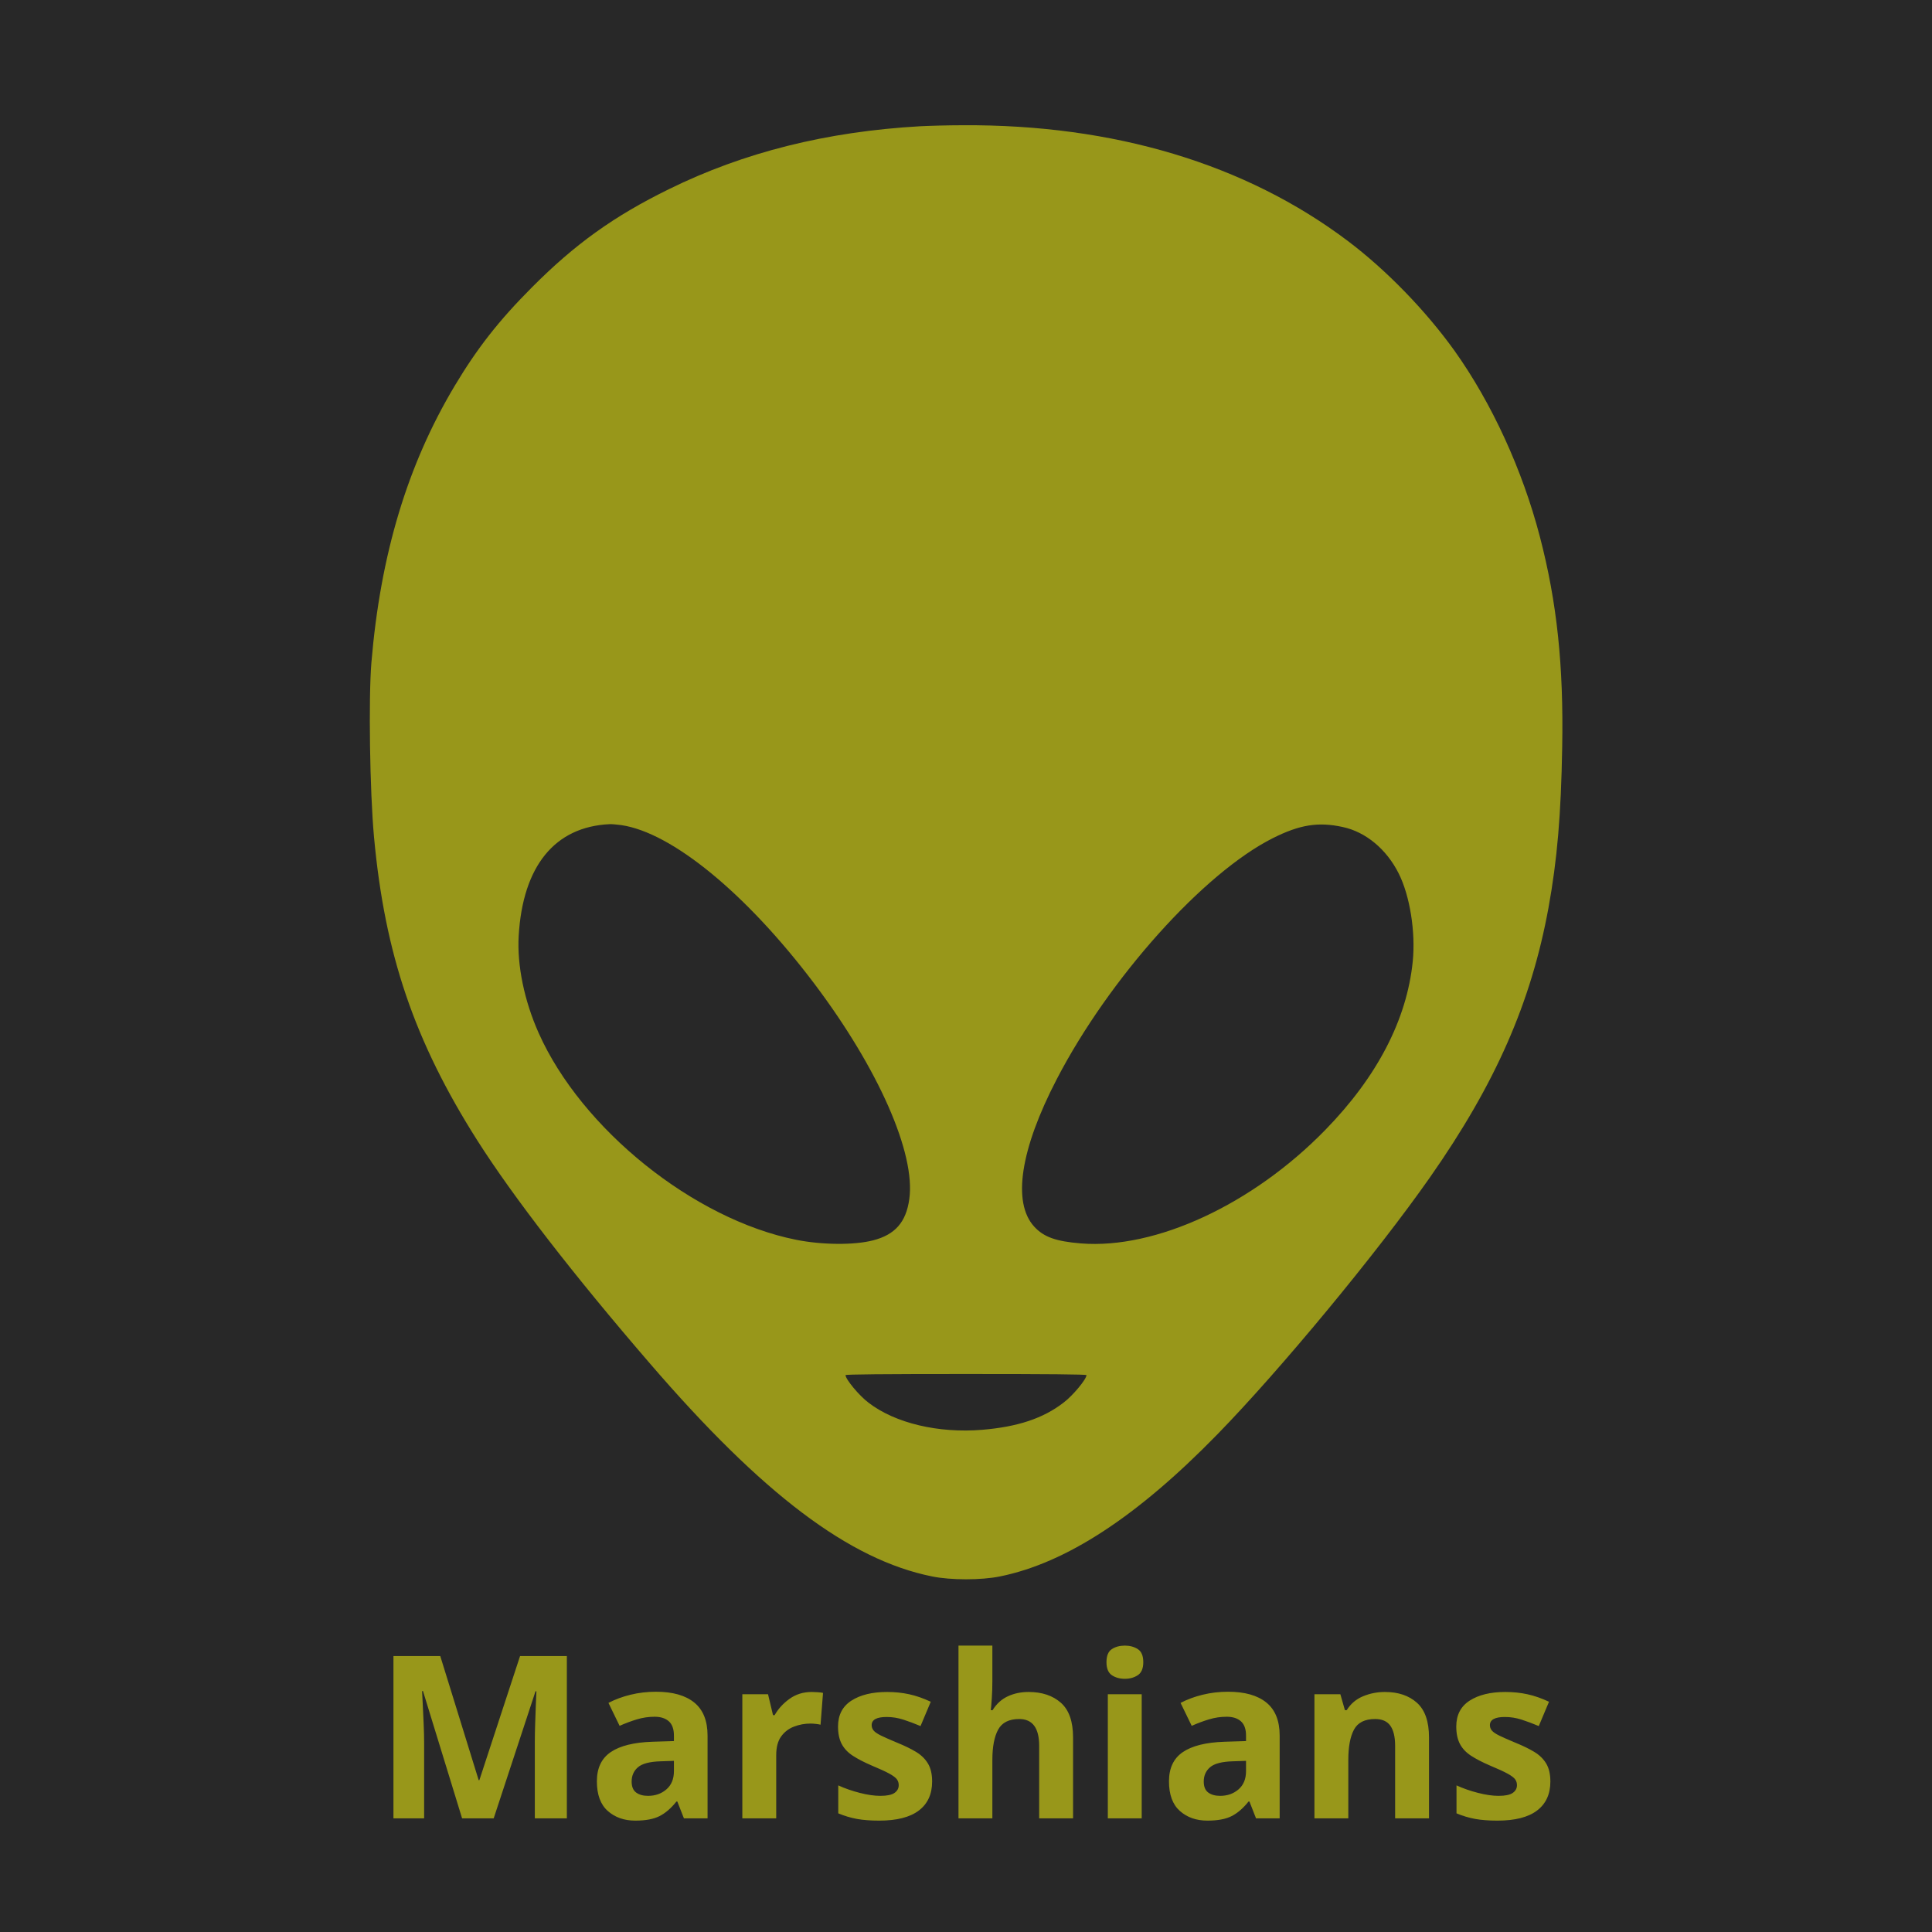
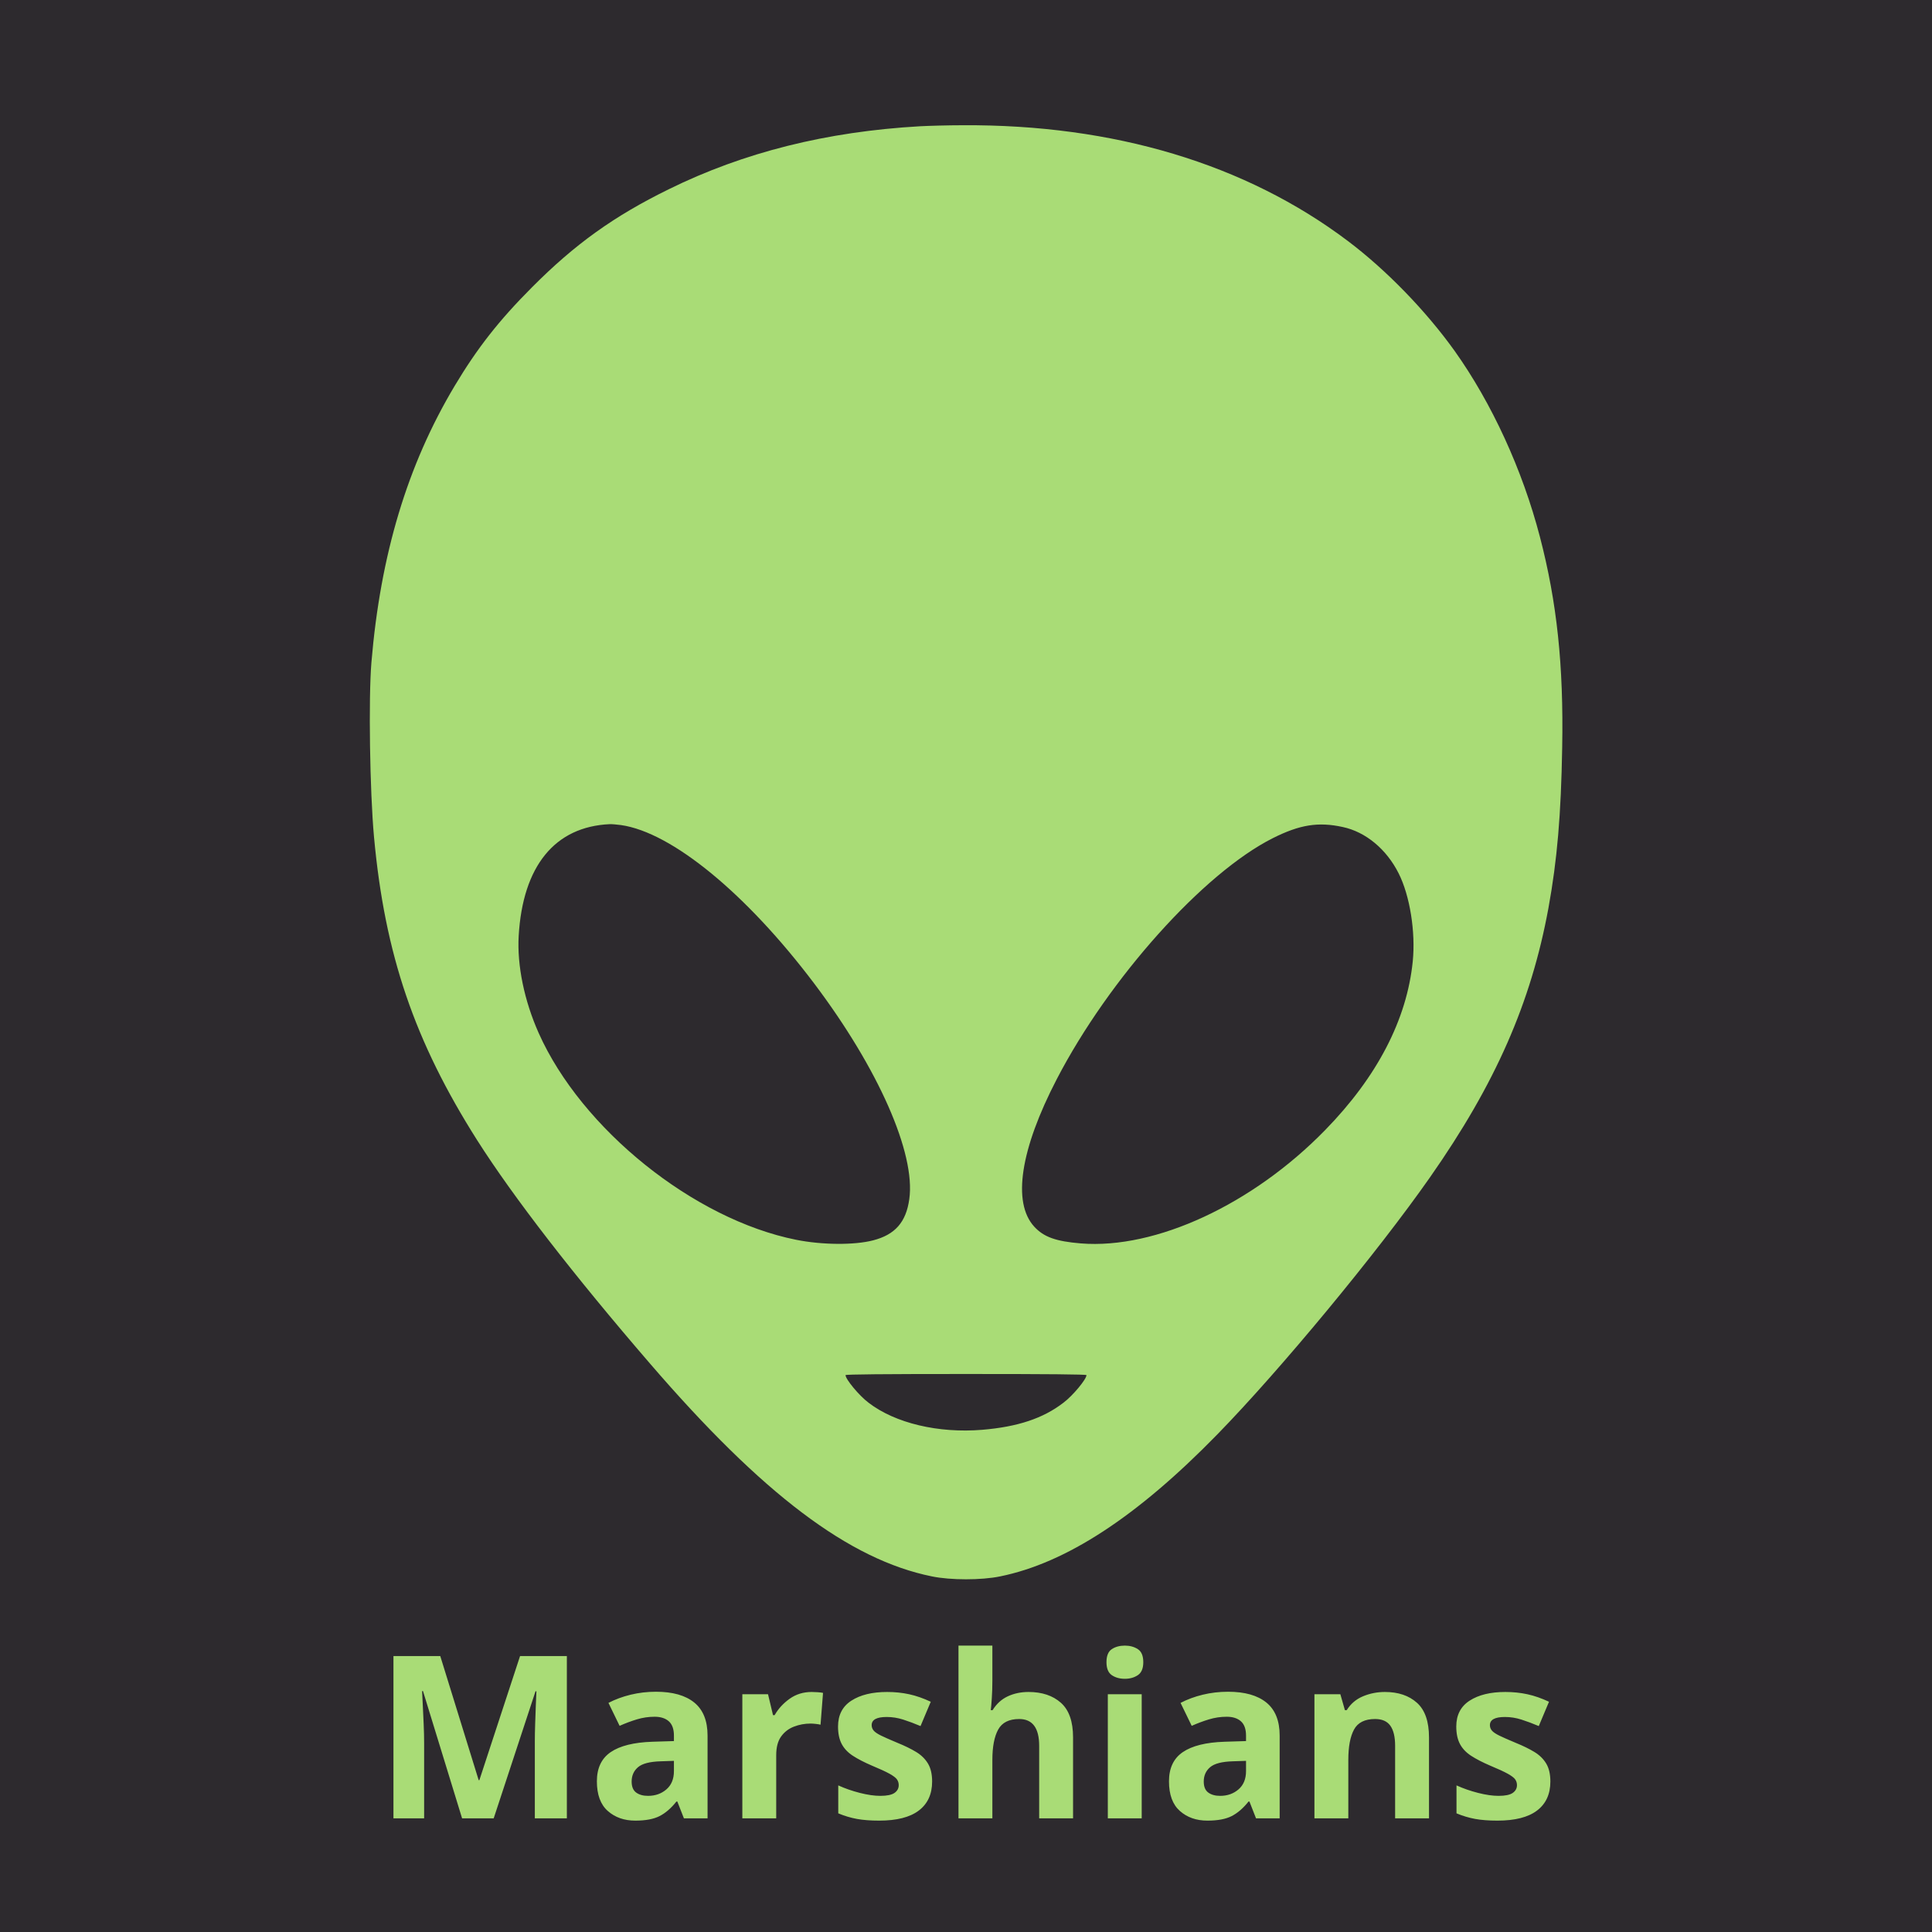
<svg xmlns="http://www.w3.org/2000/svg" class="marshians-logo" version="1.0" viewBox="0 0 1700 1700" preserveAspectRatio="xMidYMid meet">
-   <rect width="100%" height="100%" class="background" stroke="none" fill="#282828" />
-   <path fill="#98971a" transform="translate(325,1390) scale(0.1,-0.1)" stroke="none" class="alien-face" d="M4845 12789 c-822 -47 -1550 -229 -2210 -554 -483 -237 -826 -483 -1205 -864 -291 -292 -481 -535 -679 -866 -417 -698 -653 -1484 -733 -2435 -26 -315 -14 -1132 23 -1535 95 -1033 356 -1798 909 -2670 316 -497 846 -1183 1521 -1965 989 -1148 1752 -1724 2479 -1871 165 -34 435 -34 600 0 581 118 1206 526 1911 1249 551 564 1406 1597 1872 2263 575 821 889 1535 1042 2369 77 422 111 821 121 1415 13 719 -46 1276 -196 1851 -154 591 -423 1176 -751 1637 -253 353 -601 712 -941 968 -899 677 -2058 1025 -3388 1017 -129 0 -298 -5 -375 -9z m-2630 -6149 c446 -64 1102 -602 1700 -1395 564 -748 893 -1494 836 -1896 -28 -203 -125 -313 -318 -363 -165 -43 -449 -41 -678 5 -900 180 -1888 974 -2265 1819 -127 285 -191 596 -176 855 36 615 318 961 801 983 17 1 62 -3 100 -8z m6350 -17 c202 -43 385 -195 492 -408 99 -196 150 -516 124 -775 -52 -512 -313 -1015 -771 -1484 -638 -654 -1491 -1050 -2149 -997 -220 18 -327 56 -411 148 -194 212 -122 680 199 1298 461 888 1292 1814 1901 2120 237 119 400 145 615 98z m-2255 -4823 c0 -36 -120 -181 -203 -243 -179 -138 -403 -212 -714 -238 -385 -32 -766 58 -1000 238 -83 62 -203 207 -203 243 0 7 336 10 1060 10 724 0 1060 -3 1060 -10z" />
-   <text x="850" y="1600" style="font-weight: bold; font-size: 200px; font-family: Fira Code" text-anchor="middle" alignment-baseline="center" fill="#98971a">Marshians</text>
+   <rect width="100%" height="100%" class="background" stroke="none" fill="#2d2a2e" />
+   <path fill="#a9dc76" transform="translate(325,1390) scale(0.1,-0.1)" stroke="none" class="alien-face" d="M4845 12789 c-822 -47 -1550 -229 -2210 -554 -483 -237 -826 -483 -1205 -864 -291 -292 -481 -535 -679 -866 -417 -698 -653 -1484 -733 -2435 -26 -315 -14 -1132 23 -1535 95 -1033 356 -1798 909 -2670 316 -497 846 -1183 1521 -1965 989 -1148 1752 -1724 2479 -1871 165 -34 435 -34 600 0 581 118 1206 526 1911 1249 551 564 1406 1597 1872 2263 575 821 889 1535 1042 2369 77 422 111 821 121 1415 13 719 -46 1276 -196 1851 -154 591 -423 1176 -751 1637 -253 353 -601 712 -941 968 -899 677 -2058 1025 -3388 1017 -129 0 -298 -5 -375 -9z m-2630 -6149 c446 -64 1102 -602 1700 -1395 564 -748 893 -1494 836 -1896 -28 -203 -125 -313 -318 -363 -165 -43 -449 -41 -678 5 -900 180 -1888 974 -2265 1819 -127 285 -191 596 -176 855 36 615 318 961 801 983 17 1 62 -3 100 -8z m6350 -17 c202 -43 385 -195 492 -408 99 -196 150 -516 124 -775 -52 -512 -313 -1015 -771 -1484 -638 -654 -1491 -1050 -2149 -997 -220 18 -327 56 -411 148 -194 212 -122 680 199 1298 461 888 1292 1814 1901 2120 237 119 400 145 615 98z m-2255 -4823 c0 -36 -120 -181 -203 -243 -179 -138 -403 -212 -714 -238 -385 -32 -766 58 -1000 238 -83 62 -203 207 -203 243 0 7 336 10 1060 10 724 0 1060 -3 1060 -10z" />
+   <text x="850" y="1600" style="font-weight: bold; font-size: 200px; font-family: Fira Code" text-anchor="middle" alignment-baseline="center" fill="#a9dc76">Marshians</text>
</svg>
